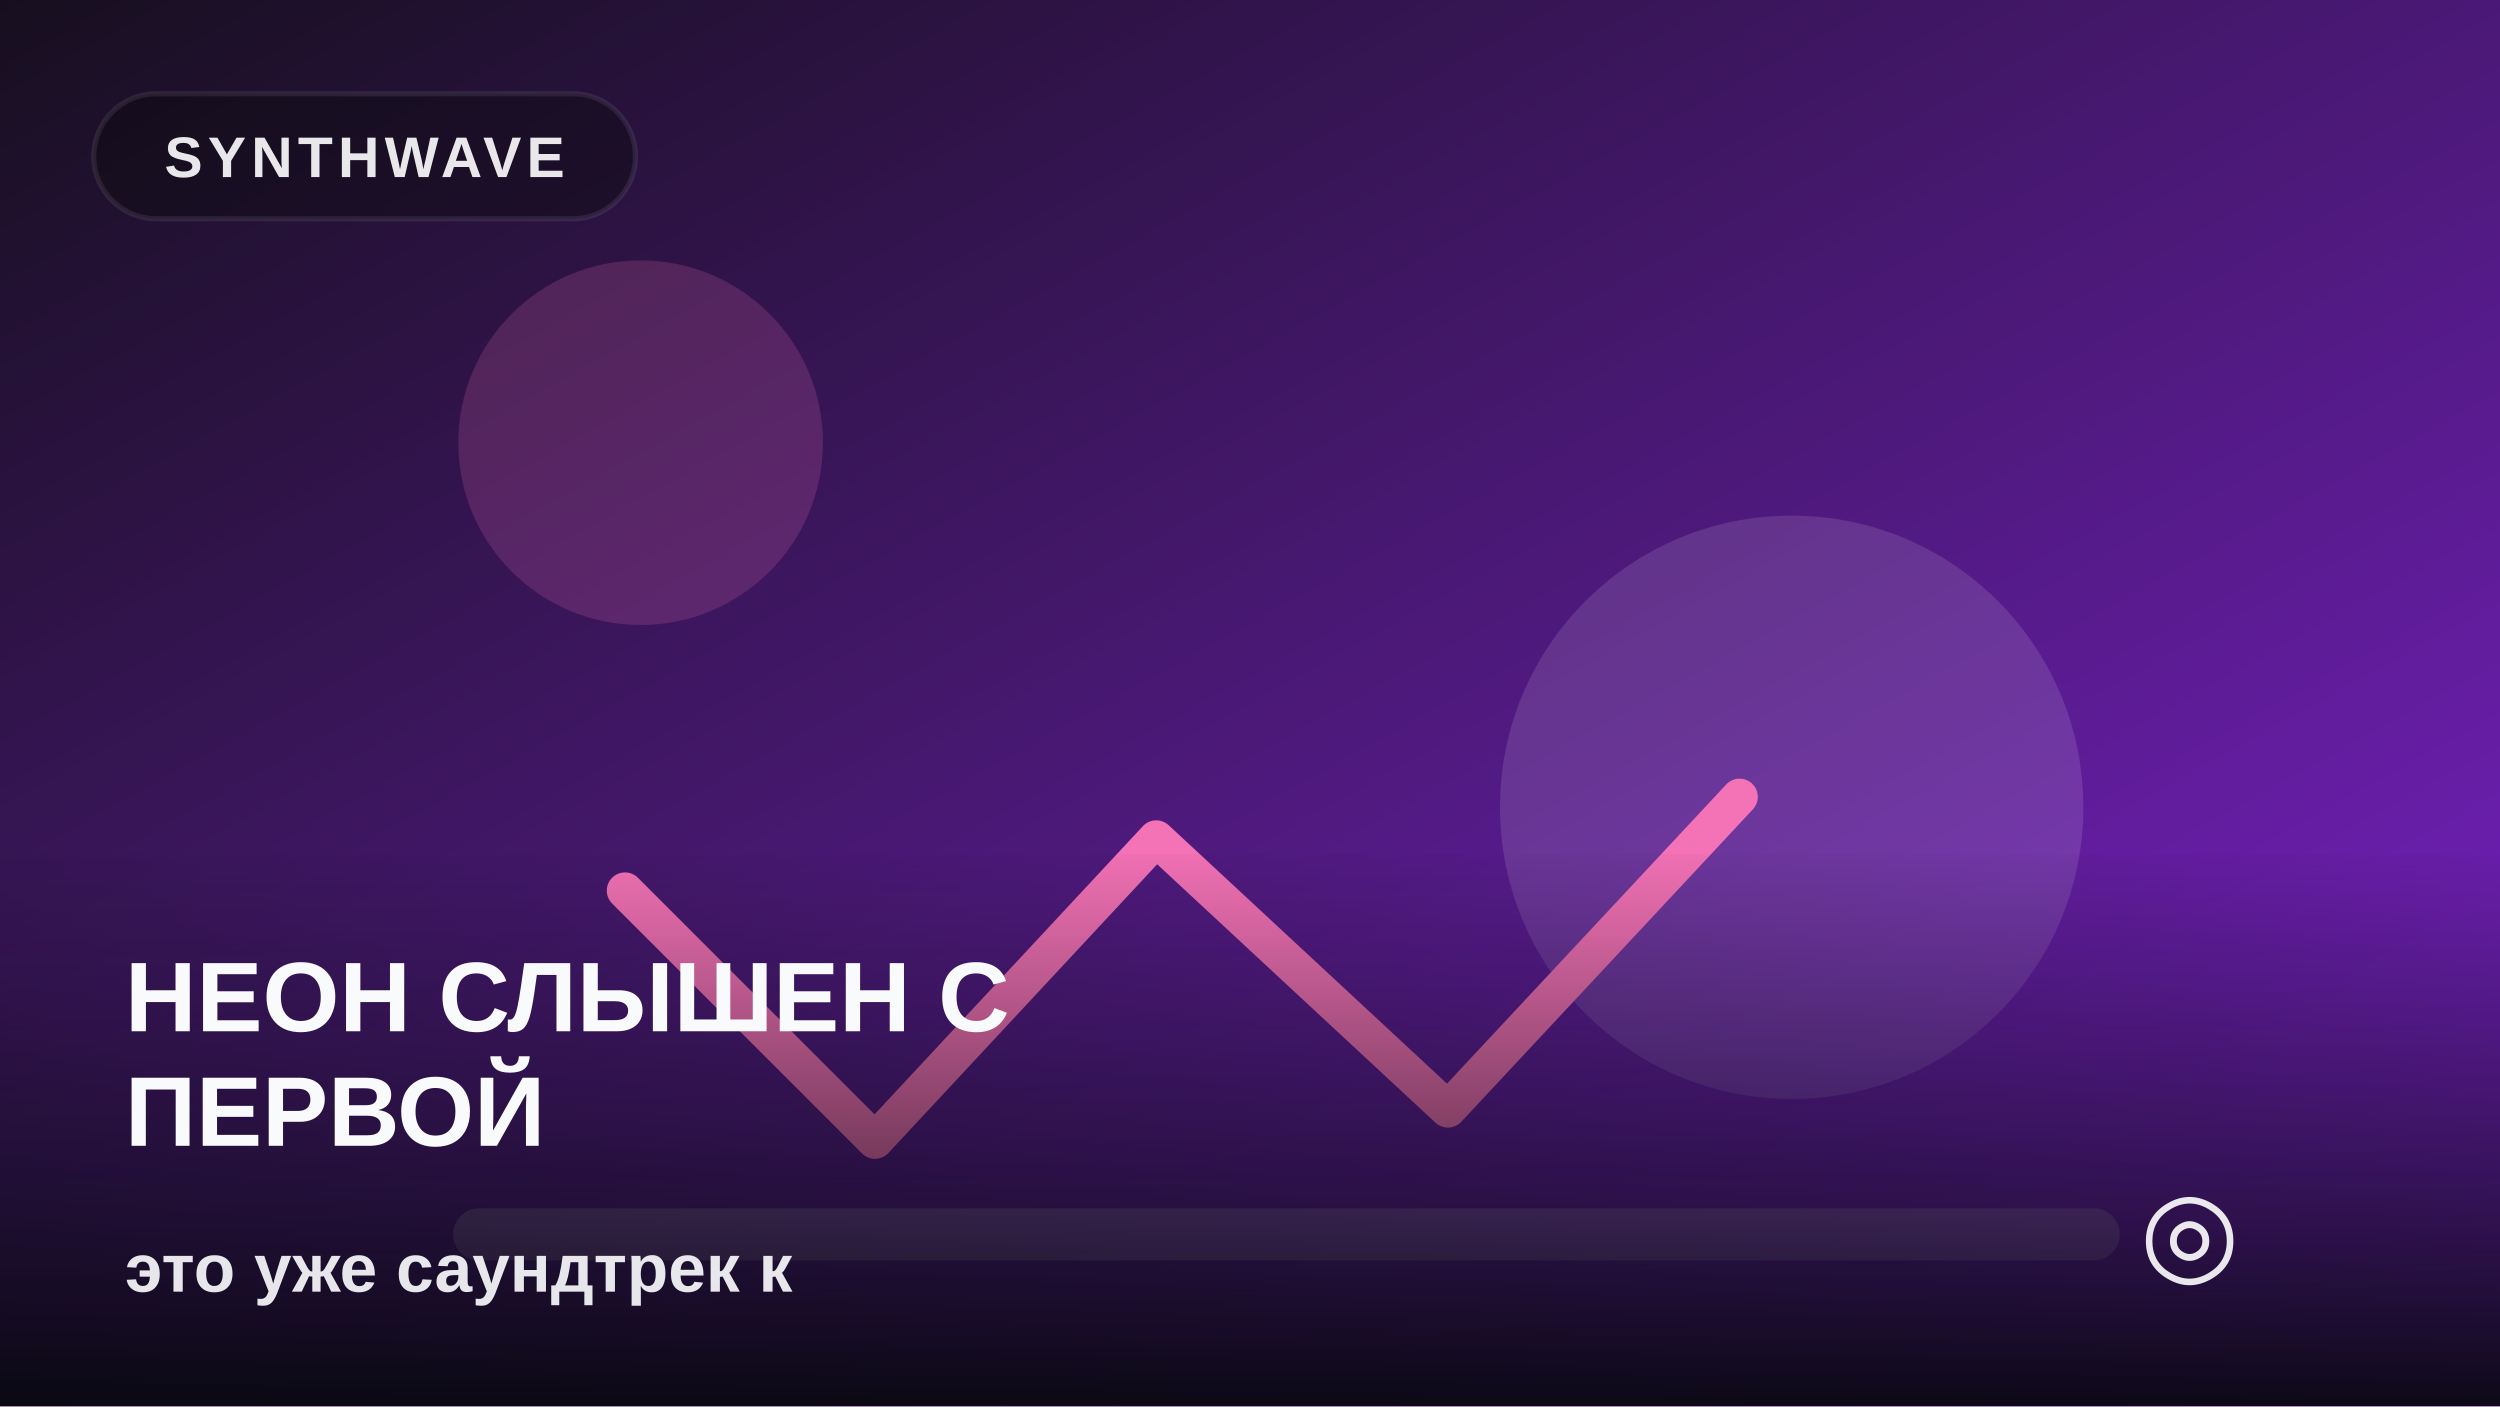
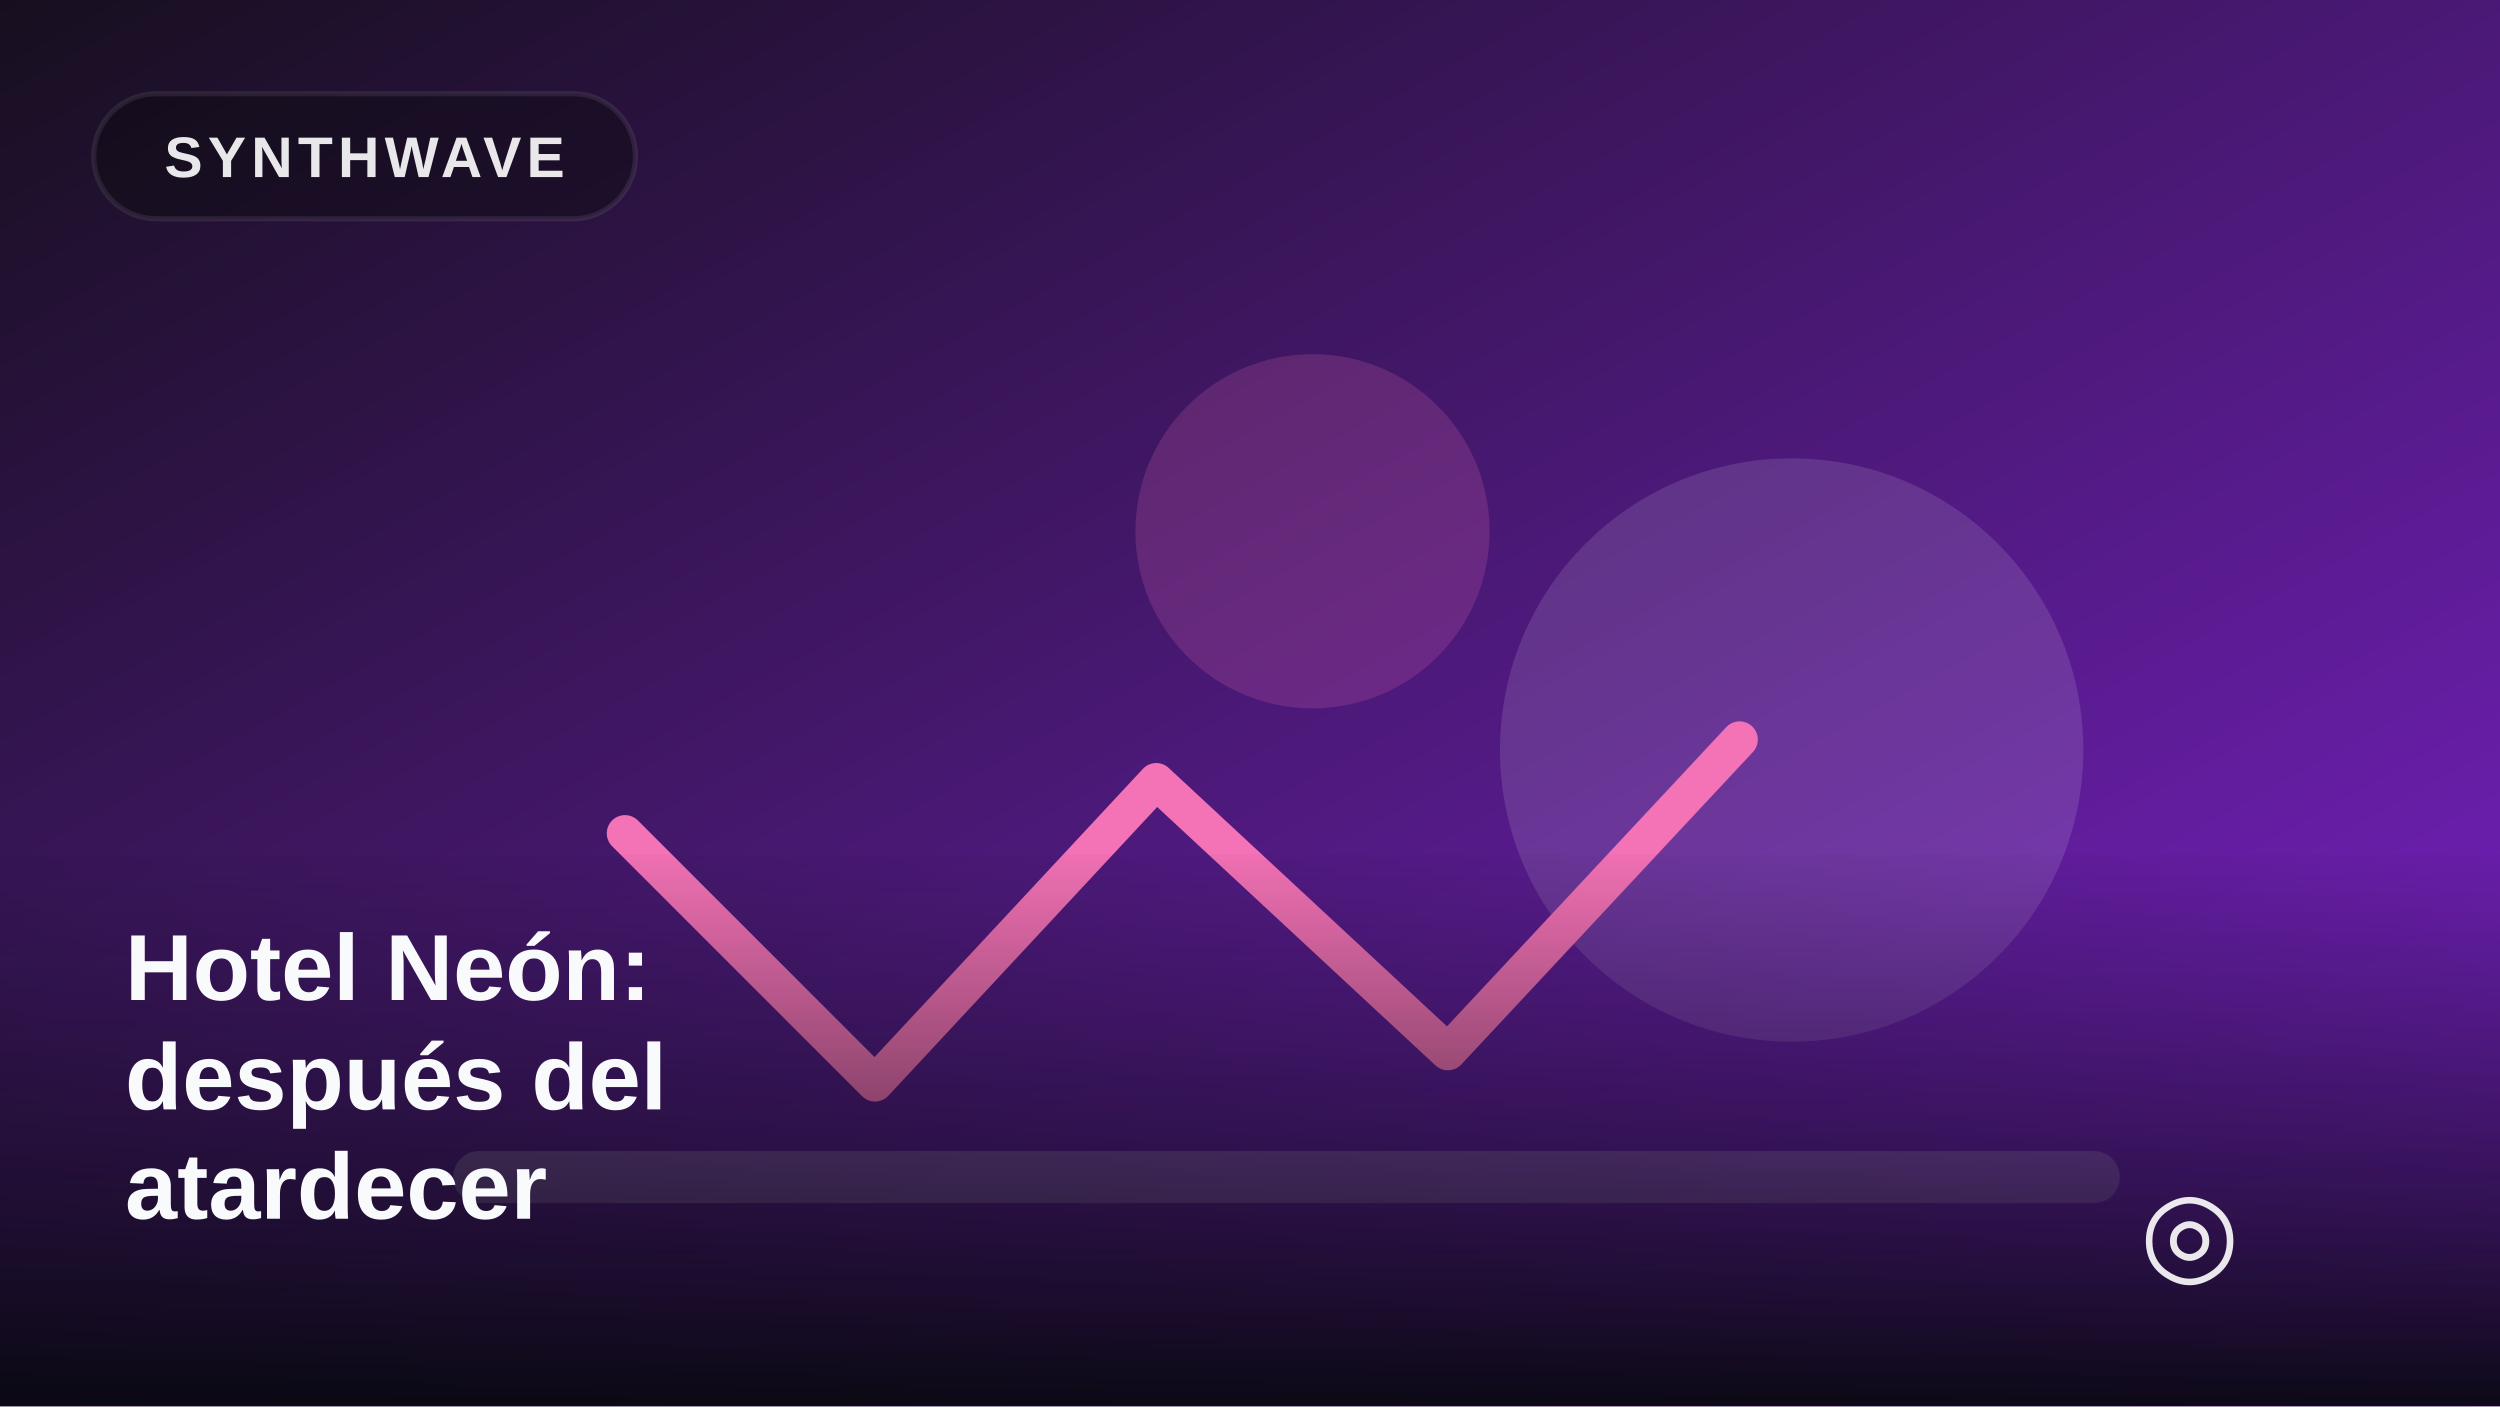
<svg xmlns="http://www.w3.org/2000/svg" viewBox="0 0 480 270" preserveAspectRatio="xMidYMid slice">
  <defs>
    <linearGradient id="bg-71" x1="0" y1="0" x2="1" y2="1">
      <stop offset="0%" stop-color="#170f1f" />
      <stop offset="100%" stop-color="#7e22ce" />
    </linearGradient>
    <linearGradient id="panel-71" x1="0" y1="1" x2="0" y2="0">
      <stop offset="0%" stop-color="rgba(6,8,12,0.94)" />
      <stop offset="100%" stop-color="rgba(6,8,12,0.02)" />
    </linearGradient>
  </defs>
  <rect width="480" height="270" fill="url(#bg-71)" />
-   <circle cx="123" cy="85" r="35" fill="#f472b6" opacity="0.18" />
-   <circle cx="344" cy="155" r="56" fill="rgba(255,255,255,0.12)" />
-   <path d="M92 237H402" fill="none" stroke="rgba(255,255,255,0.2)" stroke-width="10" stroke-linecap="round" />
-   <path d="M120 171L168 219L222 161L278 213L334 153" fill="none" stroke="#f472b6" stroke-width="7" stroke-linecap="round" stroke-linejoin="round" />
+   <circle cx="252" cy="102" r="34" fill="#f472b6" opacity="0.18" />
+   <circle cx="344" cy="144" r="56" fill="rgba(255,255,255,0.12)" />
+   <path d="M92 226H402" fill="none" stroke="rgba(255,255,255,0.2)" stroke-width="10" stroke-linecap="round" />
+   <path d="M120 160L168 208L222 150L278 202L334 142" fill="none" stroke="#f472b6" stroke-width="7" stroke-linecap="round" stroke-linejoin="round" />
  <rect y="164" width="480" height="106" fill="url(#panel-71)" />
  <rect x="18" y="18" width="104" height="24" rx="12" fill="rgba(10,10,12,0.42)" stroke="rgba(255,255,255,0.08)" />
  <text x="70" y="34" fill="rgba(255,255,255,0.9)" font-family="Arial, sans-serif" font-size="11" font-weight="700" text-anchor="middle" letter-spacing="1">SYNTHWAVE</text>
-   <text x="24" y="198" fill="#f8fafc" fill-opacity="1" font-family="Arial, sans-serif" font-size="19" font-weight="800">
-     <tspan x="24" dy="0">НЕОН СЛЫШЕН С</tspan>
-     <tspan x="24" dy="22">ПЕРВОЙ</tspan>
-   </text>
-   <text x="24" y="248" fill="rgba(248,250,252,0.92)" fill-opacity="1" font-family="Arial, sans-serif" font-size="13" font-weight="600">
-     <tspan x="24" dy="0">это уже саундтрек к</tspan>
+   <text x="24" y="192" fill="#f8fafc" fill-opacity="1" font-family="Arial, sans-serif" font-size="18" font-weight="800">
+     <tspan x="24" dy="0">Hotel Neón:</tspan>
+     <tspan x="24" dy="21">después del</tspan>
+     <tspan x="24" dy="21">atardecer</tspan>
  </text>
  <text x="430" y="244" fill="rgba(255,255,255,0.9)" font-family="Arial, sans-serif" font-size="22" text-anchor="end">◎</text>
</svg>
